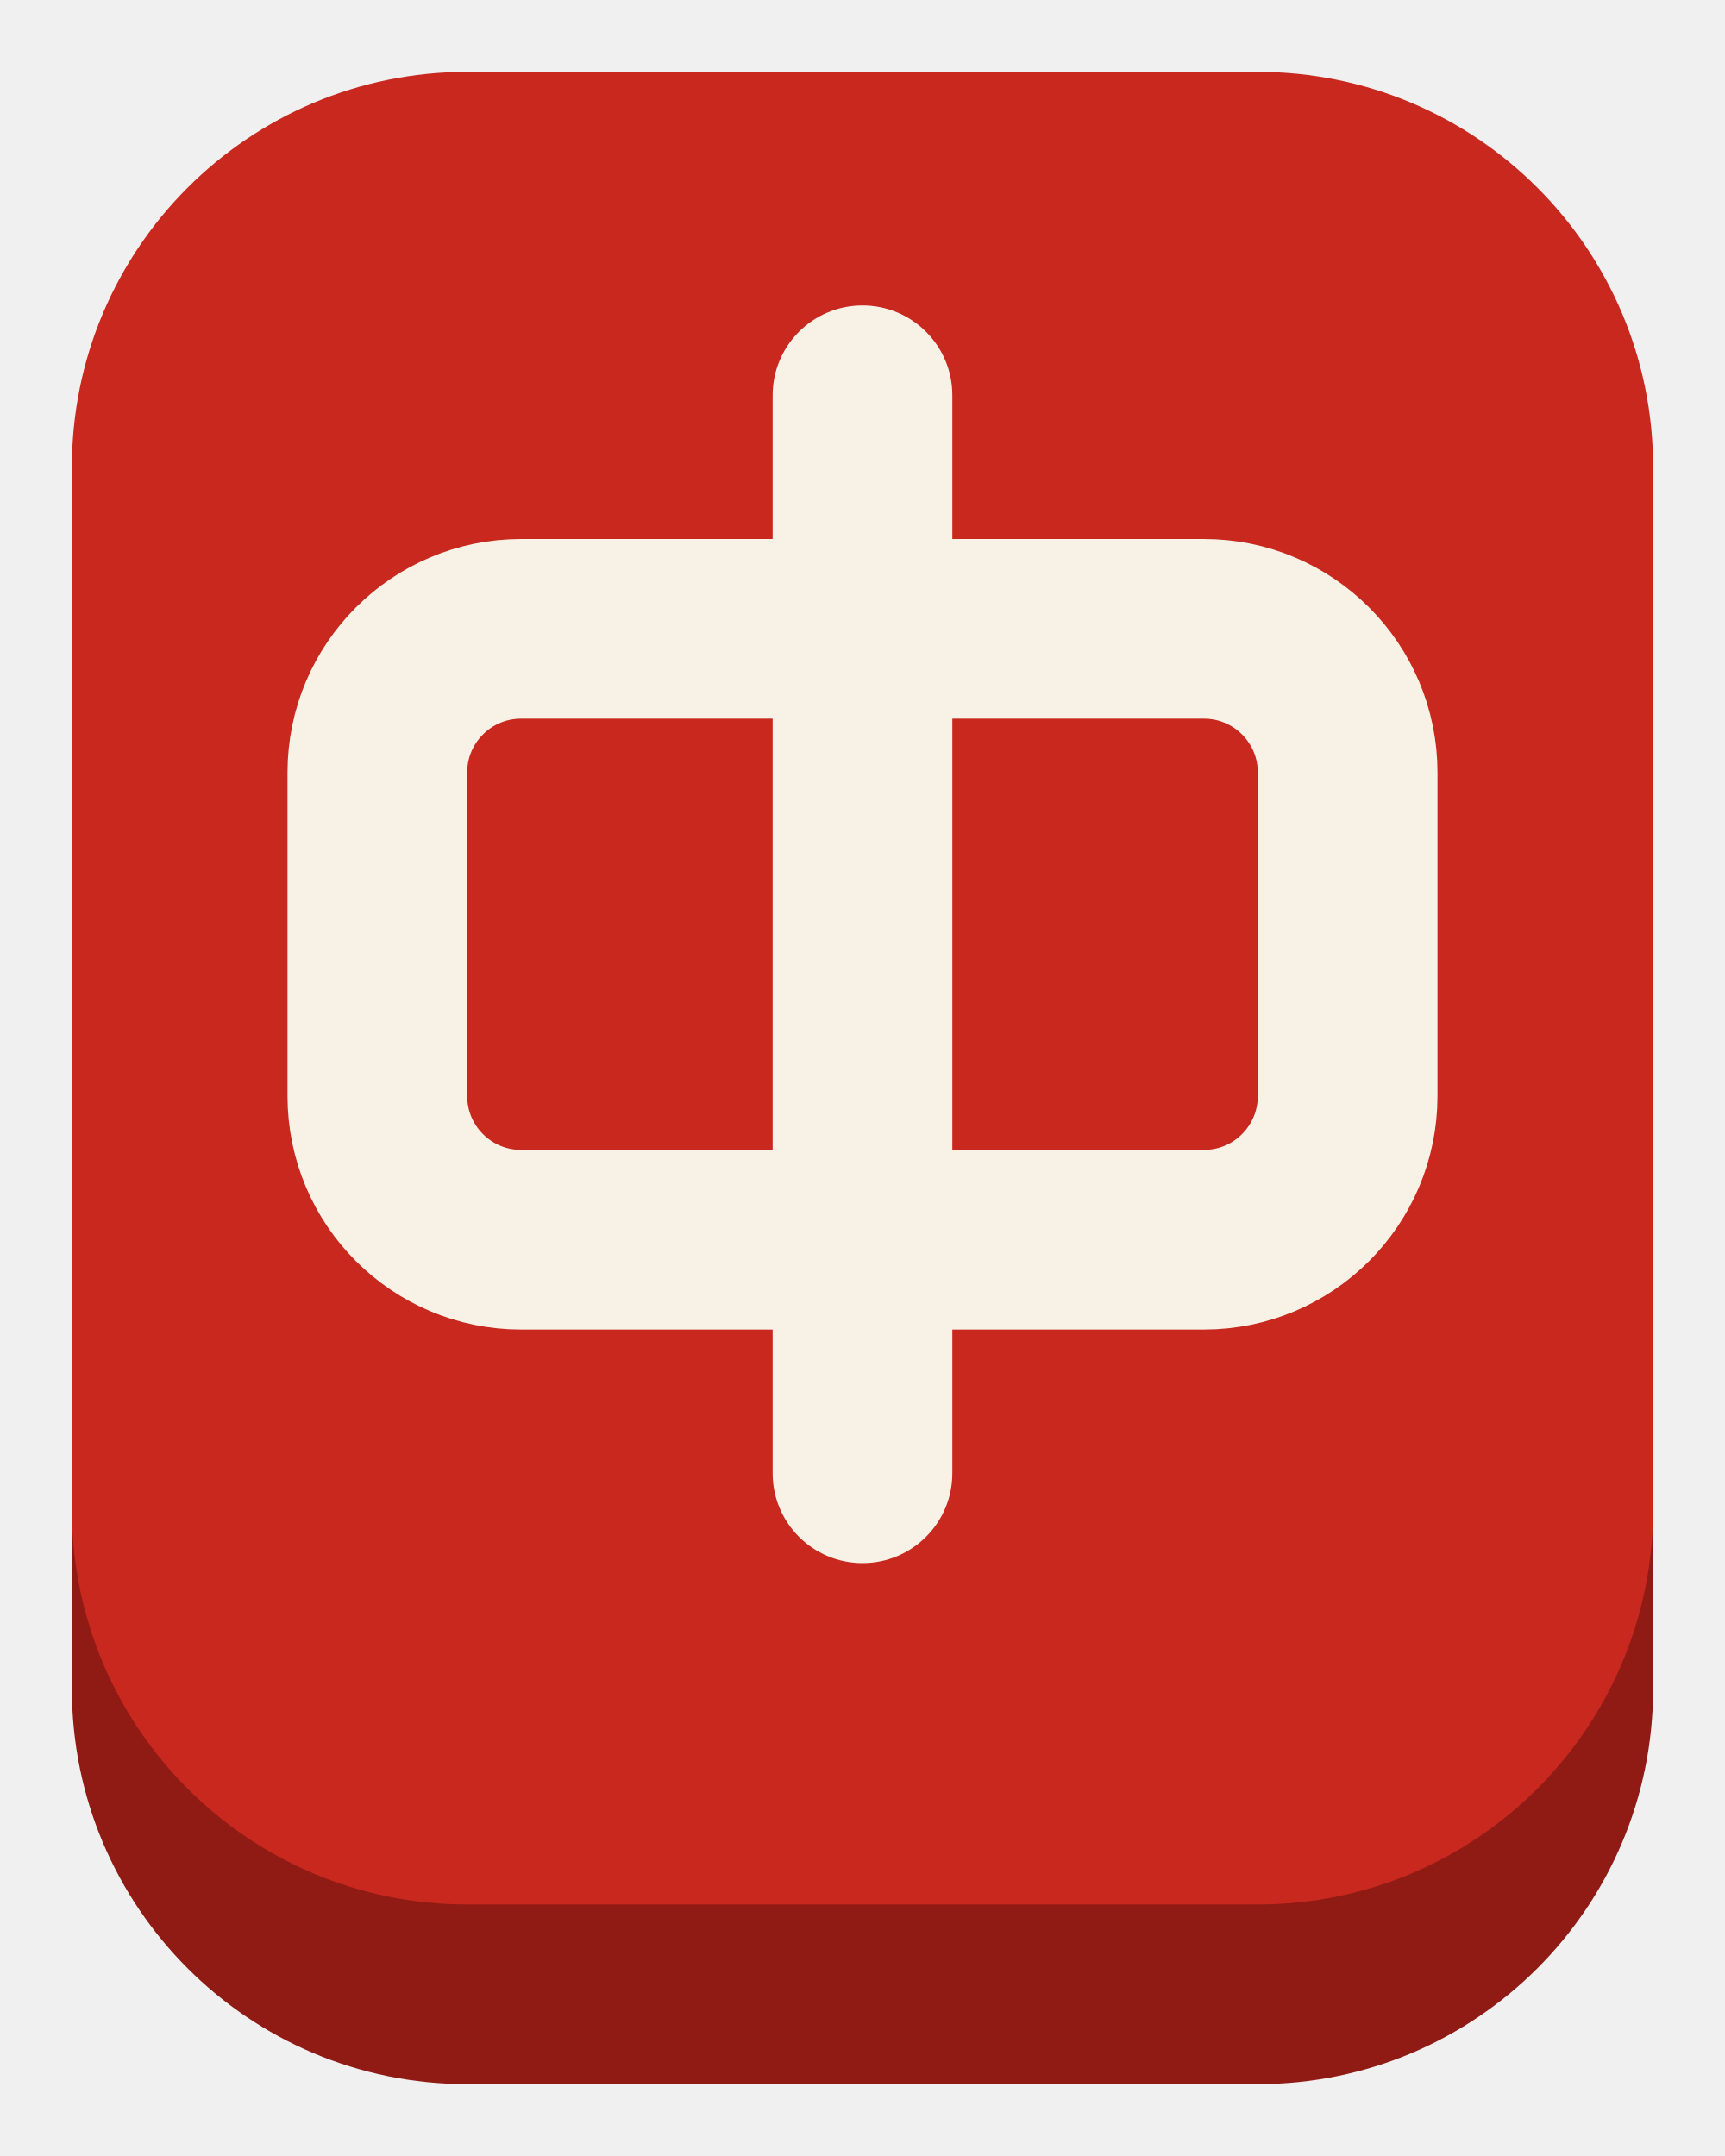
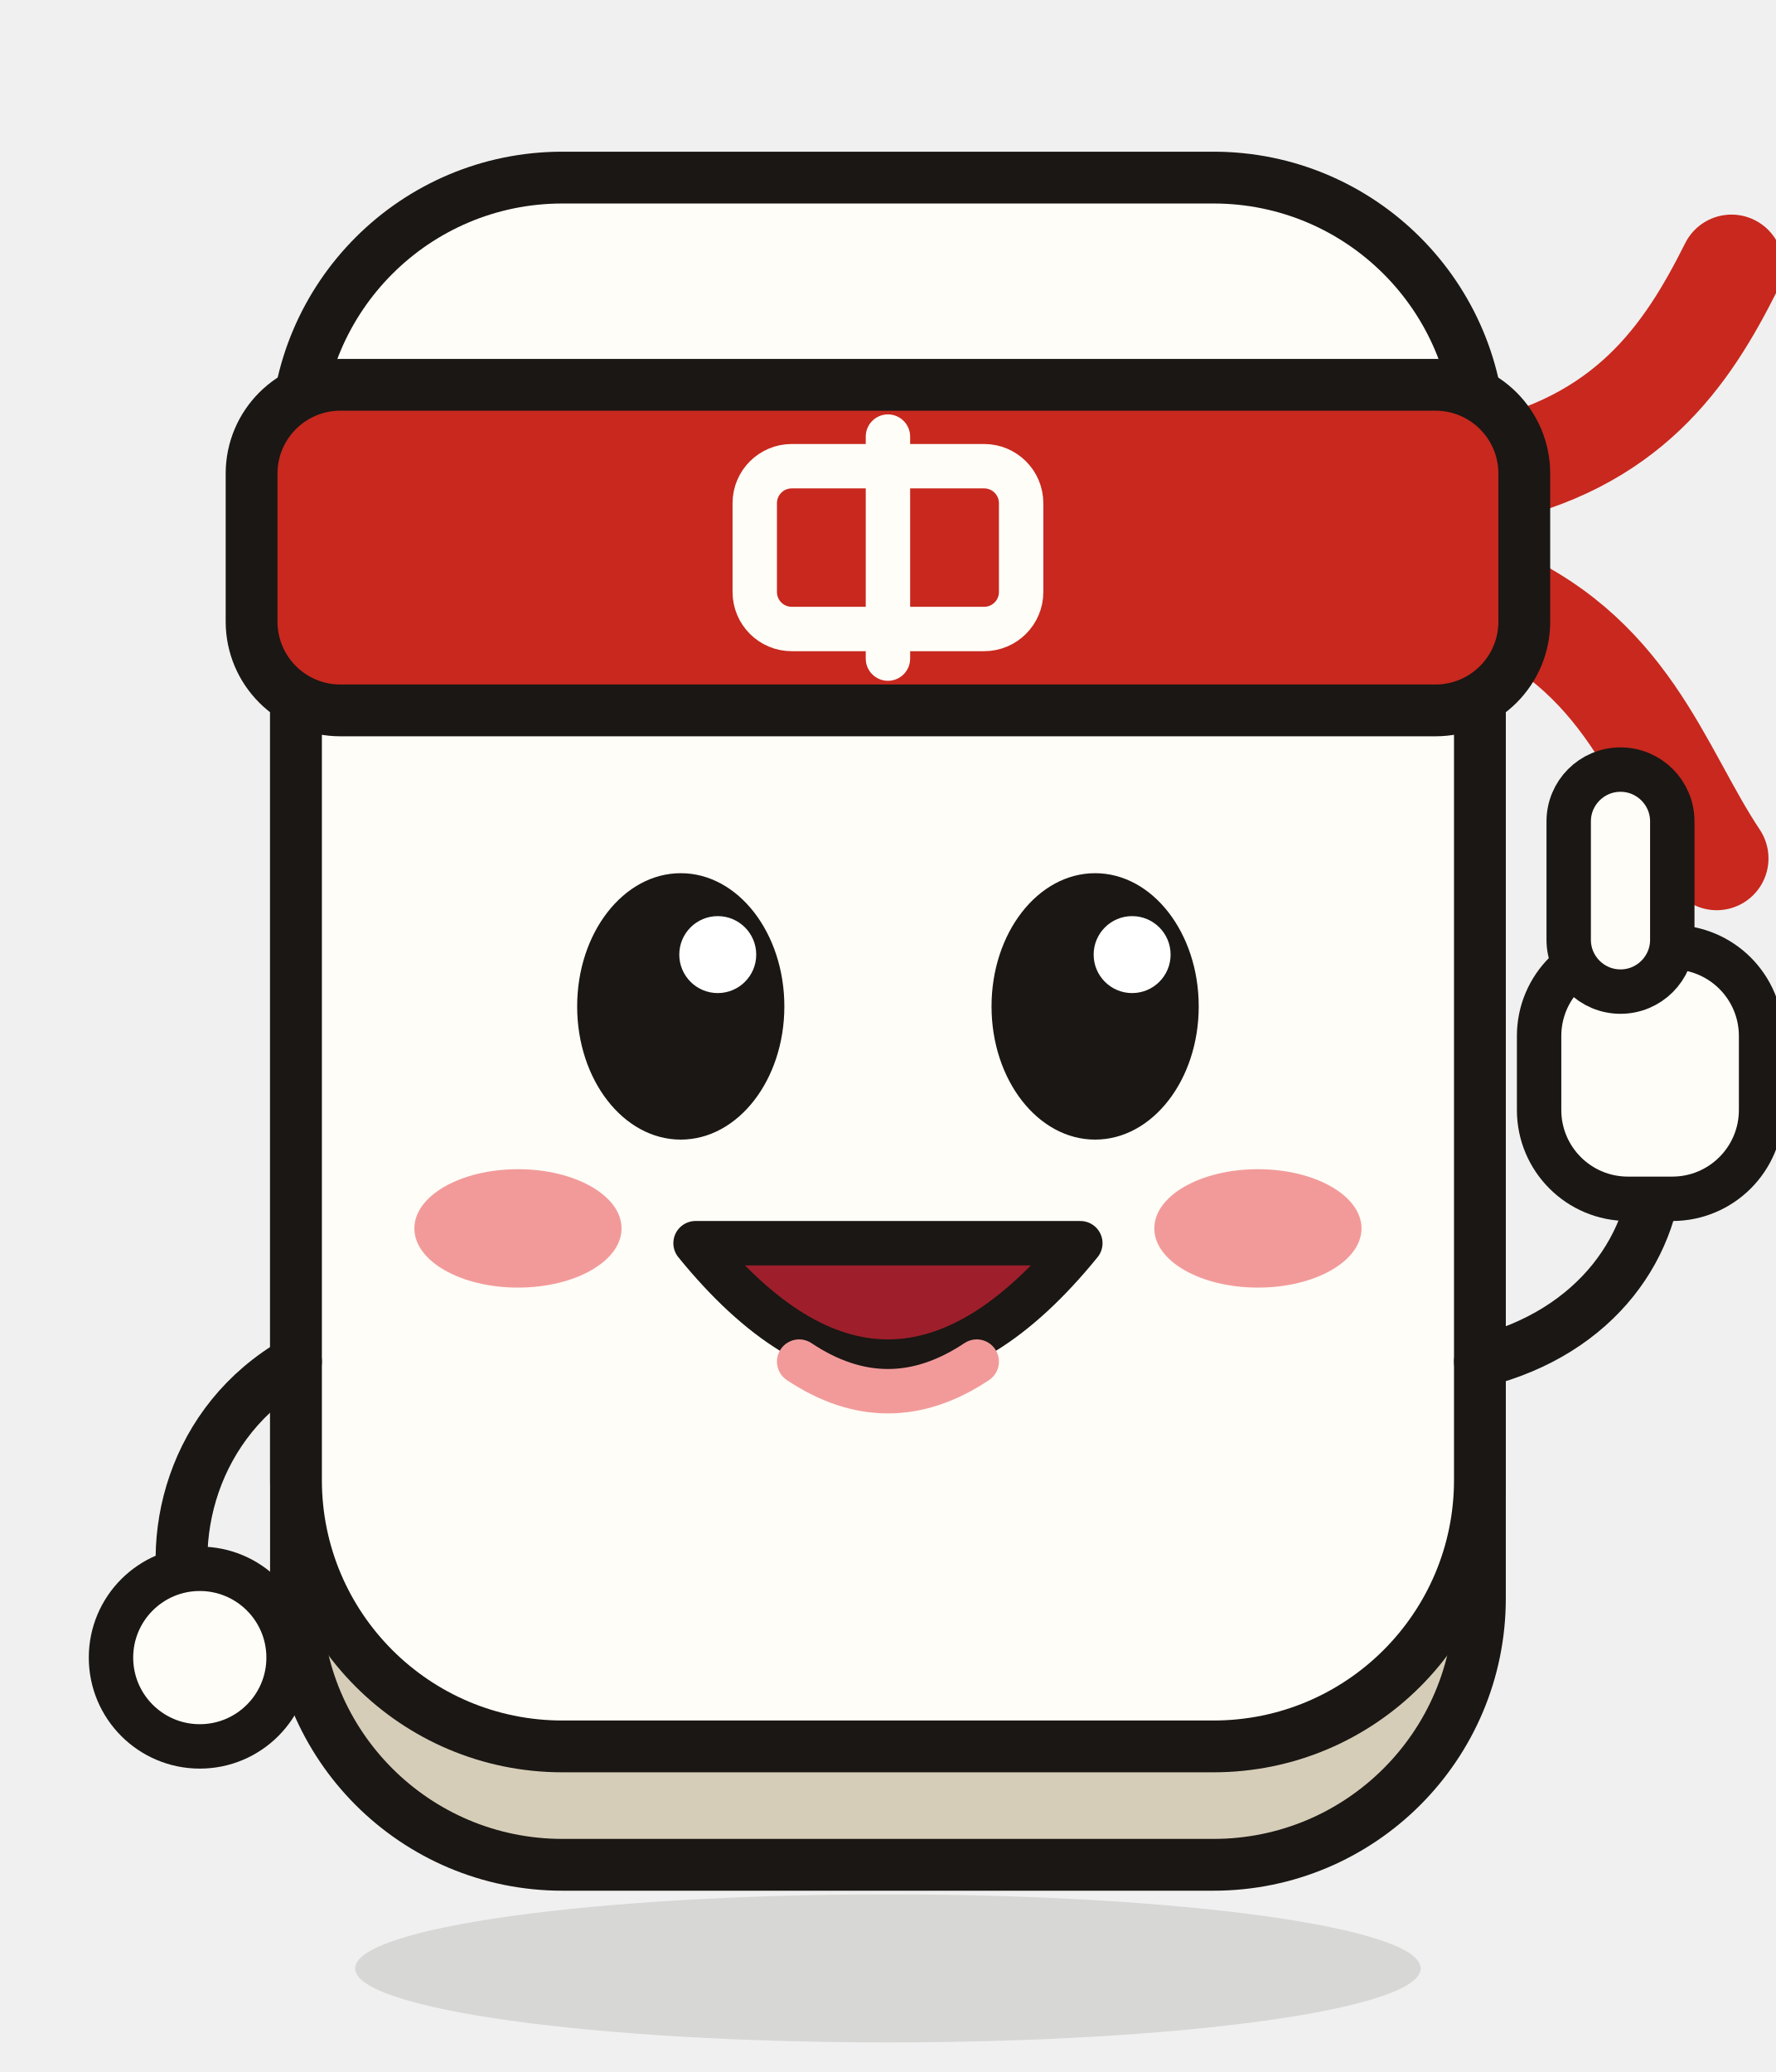
- <svg xmlns="http://www.w3.org/2000/svg" viewBox="0 0 48 60" role="img" aria-label="Turn Coach">
-   <rect x="2" y="7" width="44" height="51" rx="11" fill="#8F1B14" />
-   <rect x="2" y="2" width="44" height="51" rx="11" fill="#C8281E" />
-   <rect x="10.5" y="17.5" width="27" height="17" rx="4" fill="none" stroke="#F7F1E6" stroke-width="5" />
-   <rect x="21.5" y="8.5" width="5" height="35" rx="2.5" fill="#F7F1E6" />
+ <svg xmlns="http://www.w3.org/2000/svg" viewBox="0 0 120 140" role="img" aria-label="Turn Coach: Tile Buddy">
+   <ellipse cx="60" cy="133" rx="36" ry="5" fill="#1A1714" opacity="0.12" />
+   <rect x="20" y="20" width="80" height="106" rx="18" fill="#D6CDB8" stroke="#1A1714" stroke-width="3.5" />
+   <rect x="20" y="12" width="80" height="106" rx="18" fill="#FFFDF7" stroke="#1A1714" stroke-width="3.5" />
+   <path d="M100 32 C110 30 114 24 117 18 M100 40 C110 44 112 52 116 58" stroke="#C8281E" stroke-width="7" stroke-linecap="round" fill="none" />
+   <rect x="17" y="26" width="86" height="22" rx="6" fill="#C8281E" stroke="#1A1714" stroke-width="3.5" />
+   <rect x="51" y="31.5" width="18" height="11" rx="2.5" fill="none" stroke="#FFFDF7" stroke-width="3" />
+   <rect x="58.5" y="28" width="3" height="18" rx="1.5" fill="#FFFDF7" />
+   <ellipse cx="46" cy="68" rx="7" ry="9" fill="#1A1714" />
+   <ellipse cx="74" cy="68" rx="7" ry="9" fill="#1A1714" />
+   <circle cx="48.5" cy="64.5" r="2.6" fill="#FFFFFF" />
+   <circle cx="76.5" cy="64.5" r="2.6" fill="#FFFFFF" />
+   <ellipse cx="35" cy="83" rx="7" ry="4" fill="#F29A9A" />
+   <ellipse cx="85" cy="83" rx="7" ry="4" fill="#F29A9A" />
+   <path d="M47 84 Q60 100 73 84 Z" fill="#9E1F2B" stroke="#1A1714" stroke-width="3" stroke-linejoin="round" />
+   <path d="M54 92 Q60 96 66 92" stroke="#F29A9A" stroke-width="3" fill="none" stroke-linecap="round" />
+   <path d="M100 92 C108 90 112 84 112 78" stroke="#1A1714" stroke-width="3.5" fill="none" stroke-linecap="round" />
+   <rect x="104" y="64" width="15" height="17" rx="6" fill="#FFFDF7" stroke="#1A1714" stroke-width="3" />
+   <rect x="106" y="52" width="7" height="15" rx="3.5" fill="#FFFDF7" stroke="#1A1714" stroke-width="3" />
+   <path d="M20 92 C13 96 11 104 13 110" stroke="#1A1714" stroke-width="3.5" fill="none" stroke-linecap="round" />
+   <circle cx="13.5" cy="112" r="6" fill="#FFFDF7" stroke="#1A1714" stroke-width="3" />
</svg>
